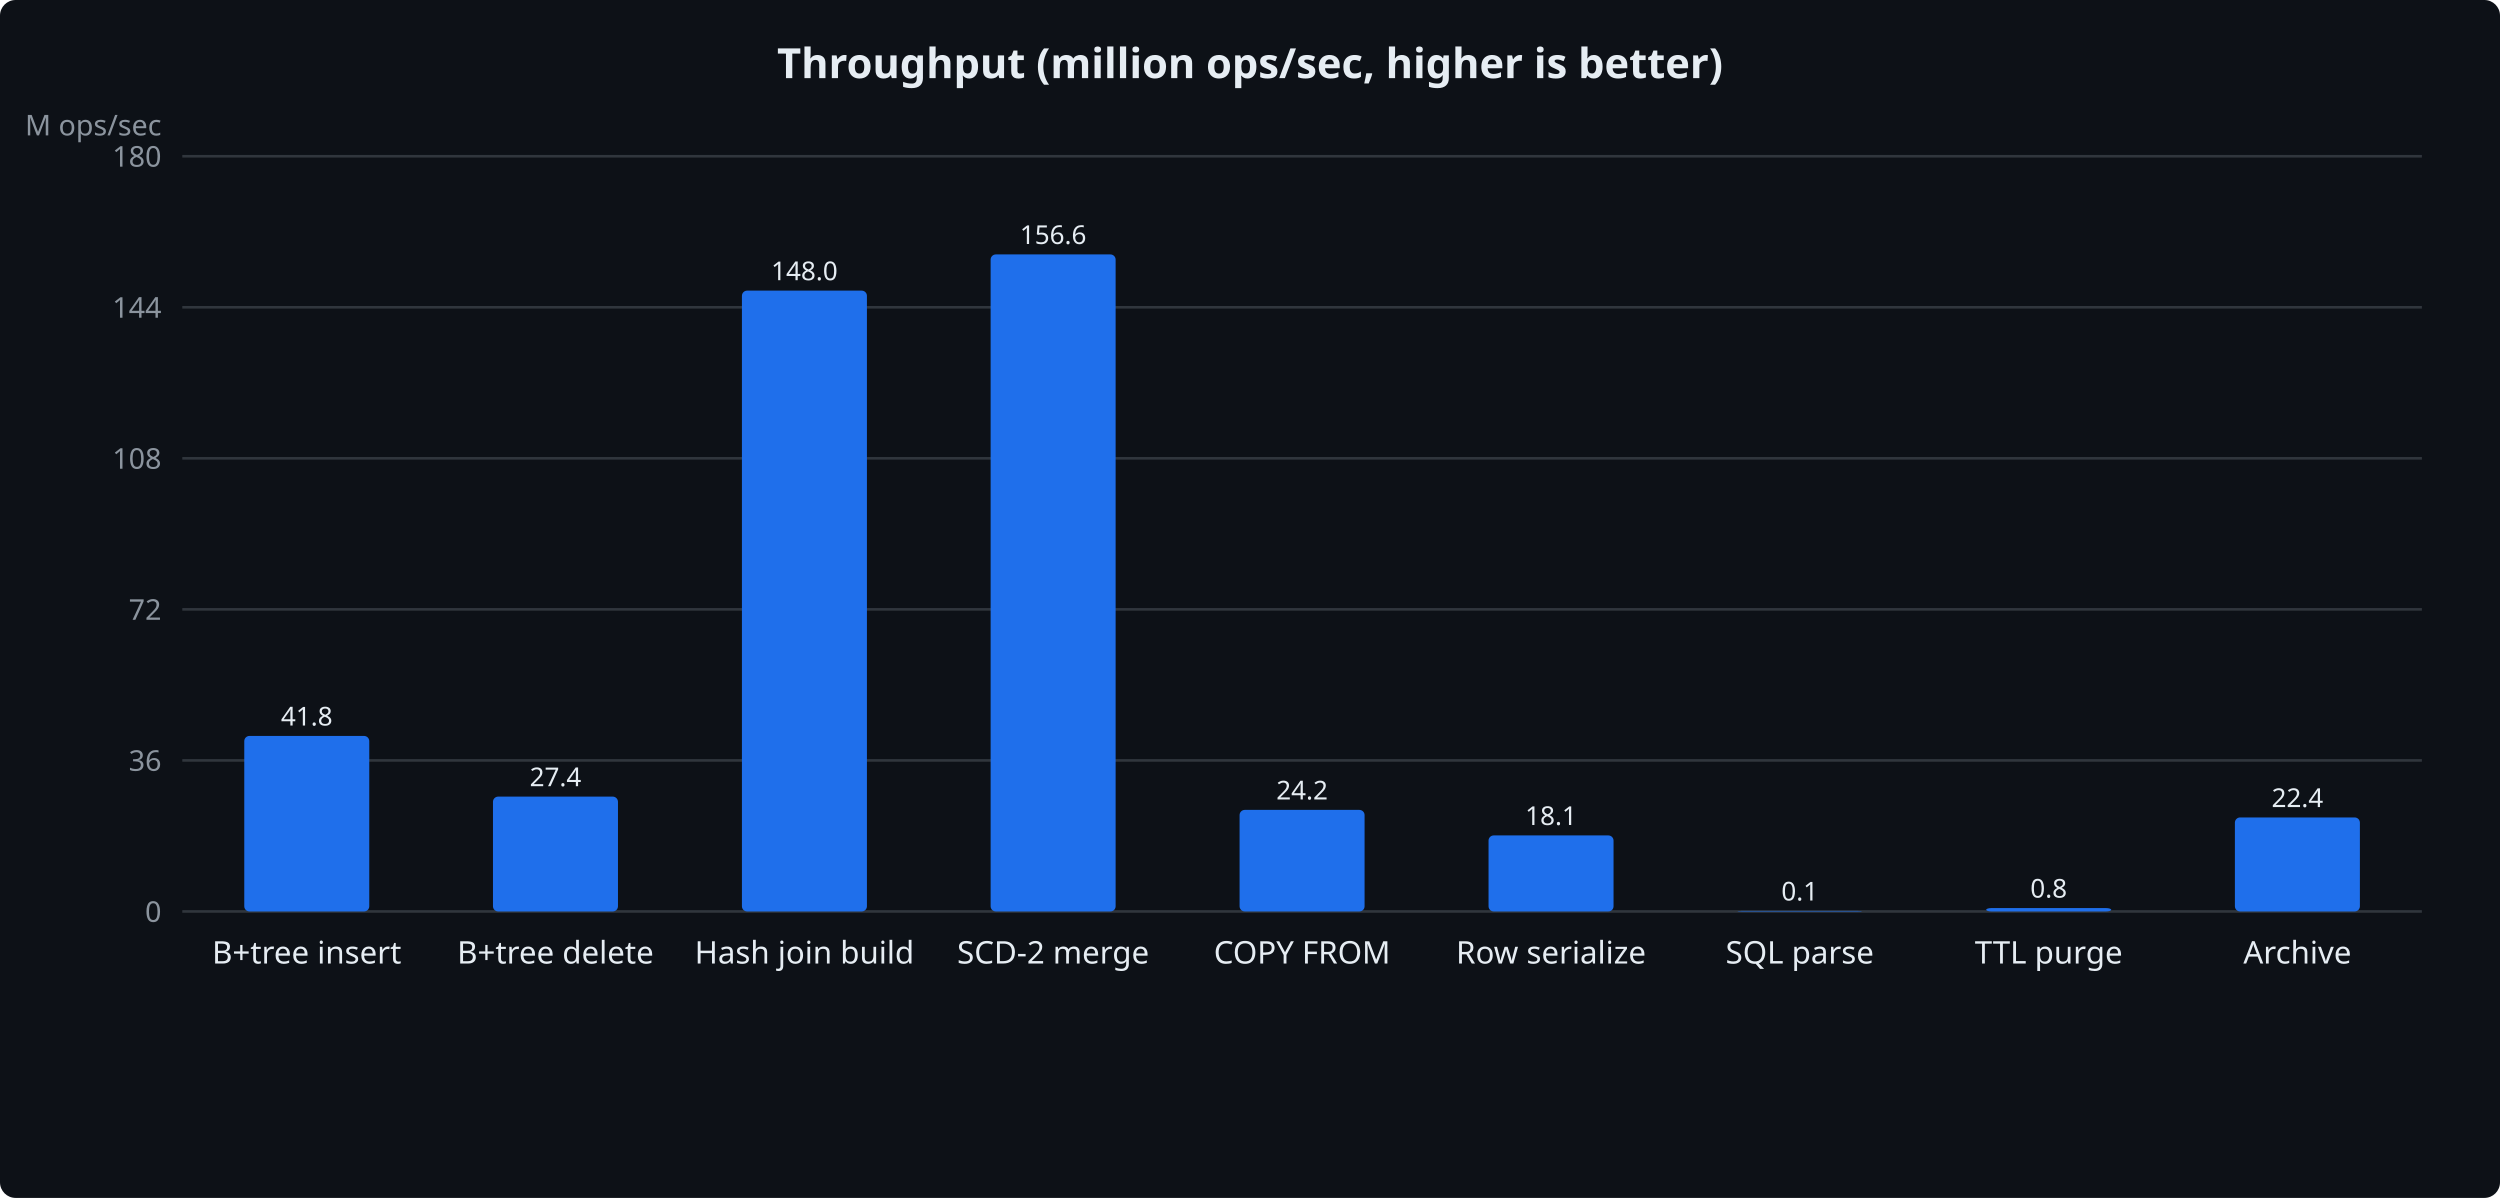
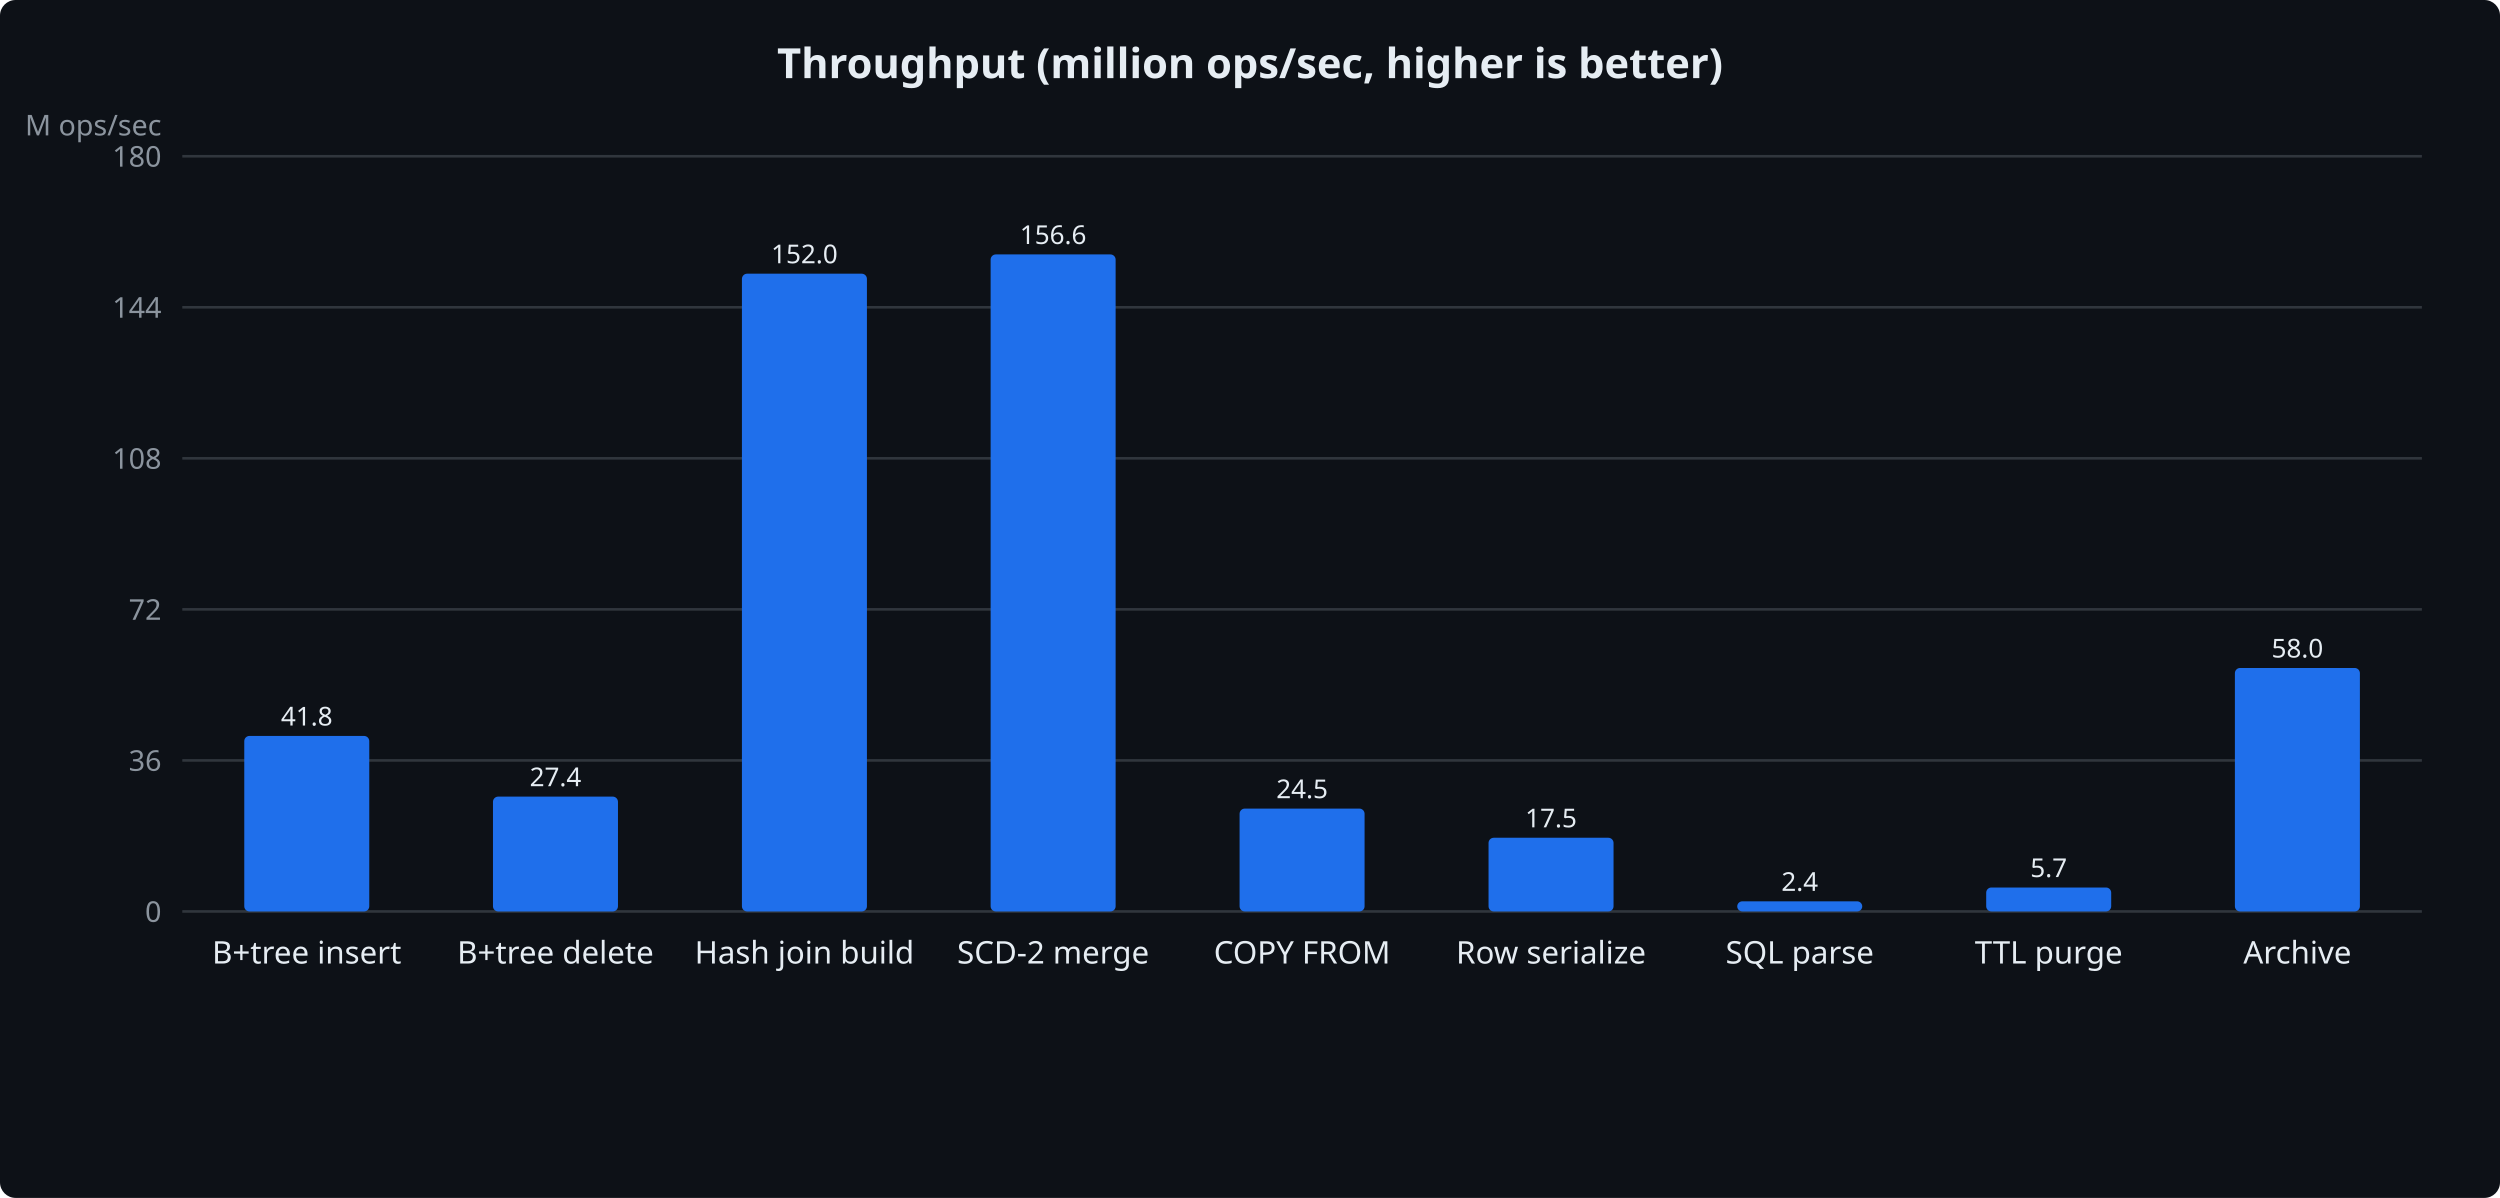
<svg xmlns="http://www.w3.org/2000/svg" viewBox="0 0 960 460" width="100%" font-family="ui-sans-serif, system-ui, sans-serif">
  <rect width="960" height="460" fill="#0d1117" rx="6" />
  <text x="480.0" y="30" text-anchor="middle" fill="#e6edf3" font-size="16" font-weight="600">Throughput (million ops/sec, higher is better)</text>
  <line x1="70" y1="350.0" x2="930" y2="350.0" stroke="#30363d" stroke-width="1" />
  <text x="62" y="354.0" text-anchor="end" fill="#8b949e" font-size="11">0</text>
  <line x1="70" y1="292.0" x2="930" y2="292.0" stroke="#30363d" stroke-width="1" />
  <text x="62" y="296.0" text-anchor="end" fill="#8b949e" font-size="11">36</text>
  <line x1="70" y1="234.0" x2="930" y2="234.0" stroke="#30363d" stroke-width="1" />
  <text x="62" y="238.0" text-anchor="end" fill="#8b949e" font-size="11">72</text>
  <line x1="70" y1="176.0" x2="930" y2="176.0" stroke="#30363d" stroke-width="1" />
  <text x="62" y="180.0" text-anchor="end" fill="#8b949e" font-size="11">108</text>
  <line x1="70" y1="118.0" x2="930" y2="118.0" stroke="#30363d" stroke-width="1" />
  <text x="62" y="122.0" text-anchor="end" fill="#8b949e" font-size="11">144</text>
  <line x1="70" y1="60.0" x2="930" y2="60.0" stroke="#30363d" stroke-width="1" />
  <text x="62" y="64.0" text-anchor="end" fill="#8b949e" font-size="11">180</text>
  <text x="62" y="52" text-anchor="end" fill="#8b949e" font-size="11">M ops/sec</text>
  <rect x="93.8" y="282.6" width="48.0" height="67.4" fill="#1f6feb" rx="2" />
  <text x="117.8" y="278.6" text-anchor="middle" fill="#e6edf3" font-size="10">41.8</text>
  <text x="117.8" y="370" text-anchor="middle" fill="#e6edf3" font-size="12">B+tree insert</text>
  <rect x="189.3" y="305.9" width="48.0" height="44.1" fill="#1f6feb" rx="2" />
  <text x="213.3" y="301.9" text-anchor="middle" fill="#e6edf3" font-size="10">27.4</text>
  <text x="213.3" y="370" text-anchor="middle" fill="#e6edf3" font-size="12">B+tree delete</text>
-   <rect x="284.9" y="111.6" width="48.0" height="238.4" fill="#1f6feb" rx="2" />
-   <text x="308.9" y="107.6" text-anchor="middle" fill="#e6edf3" font-size="10">148.0</text>
+   <rect x="284.9" y="105.1" width="48.0" height="244.9" fill="#1f6feb" rx="2" />
+   <text x="308.9" y="101.1" text-anchor="middle" fill="#e6edf3" font-size="10">152.0</text>
  <text x="308.9" y="370" text-anchor="middle" fill="#e6edf3" font-size="12">Hash join build</text>
  <rect x="380.4" y="97.7" width="48.0" height="252.3" fill="#1f6feb" rx="2" />
  <text x="404.4" y="93.7" text-anchor="middle" fill="#e6edf3" font-size="10">156.6</text>
  <text x="404.4" y="370" text-anchor="middle" fill="#e6edf3" font-size="12">SCD-2 merge</text>
-   <rect x="476.0" y="311.0" width="48.0" height="39.0" fill="#1f6feb" rx="2" />
-   <text x="500.0" y="307.0" text-anchor="middle" fill="#e6edf3" font-size="10">24.2</text>
+   <rect x="476.0" y="310.5" width="48.0" height="39.5" fill="#1f6feb" rx="2" />
+   <text x="500.0" y="306.5" text-anchor="middle" fill="#e6edf3" font-size="10">24.5</text>
  <text x="500.0" y="370" text-anchor="middle" fill="#e6edf3" font-size="12">COPY FROM</text>
-   <rect x="571.6" y="320.8" width="48.0" height="29.2" fill="#1f6feb" rx="2" />
-   <text x="595.6" y="316.8" text-anchor="middle" fill="#e6edf3" font-size="10">18.1</text>
+   <rect x="571.6" y="321.7" width="48.0" height="28.3" fill="#1f6feb" rx="2" />
+   <text x="595.6" y="317.7" text-anchor="middle" fill="#e6edf3" font-size="10">17.5</text>
  <text x="595.6" y="370" text-anchor="middle" fill="#e6edf3" font-size="12">Row serialize</text>
-   <rect x="667.1" y="349.8" width="48.0" height="0.2" fill="#1f6feb" rx="2" />
-   <text x="691.1" y="345.8" text-anchor="middle" fill="#e6edf3" font-size="10">0.1</text>
+   <rect x="667.1" y="346.1" width="48.0" height="3.9" fill="#1f6feb" rx="2" />
+   <text x="691.1" y="342.1" text-anchor="middle" fill="#e6edf3" font-size="10">2.4</text>
  <text x="691.1" y="370" text-anchor="middle" fill="#e6edf3" font-size="12">SQL parse</text>
-   <rect x="762.7" y="348.7" width="48.0" height="1.3" fill="#1f6feb" rx="2" />
-   <text x="786.7" y="344.7" text-anchor="middle" fill="#e6edf3" font-size="10">0.8</text>
+   <rect x="762.7" y="340.8" width="48.0" height="9.2" fill="#1f6feb" rx="2" />
+   <text x="786.7" y="336.8" text-anchor="middle" fill="#e6edf3" font-size="10">5.7</text>
  <text x="786.7" y="370" text-anchor="middle" fill="#e6edf3" font-size="12">TTL purge</text>
-   <rect x="858.2" y="313.9" width="48.0" height="36.1" fill="#1f6feb" rx="2" />
-   <text x="882.2" y="309.9" text-anchor="middle" fill="#e6edf3" font-size="10">22.4</text>
+   <rect x="858.2" y="256.5" width="48.0" height="93.5" fill="#1f6feb" rx="2" />
+   <text x="882.2" y="252.5" text-anchor="middle" fill="#e6edf3" font-size="10">58.0</text>
  <text x="882.2" y="370" text-anchor="middle" fill="#e6edf3" font-size="12">Archive</text>
</svg>
